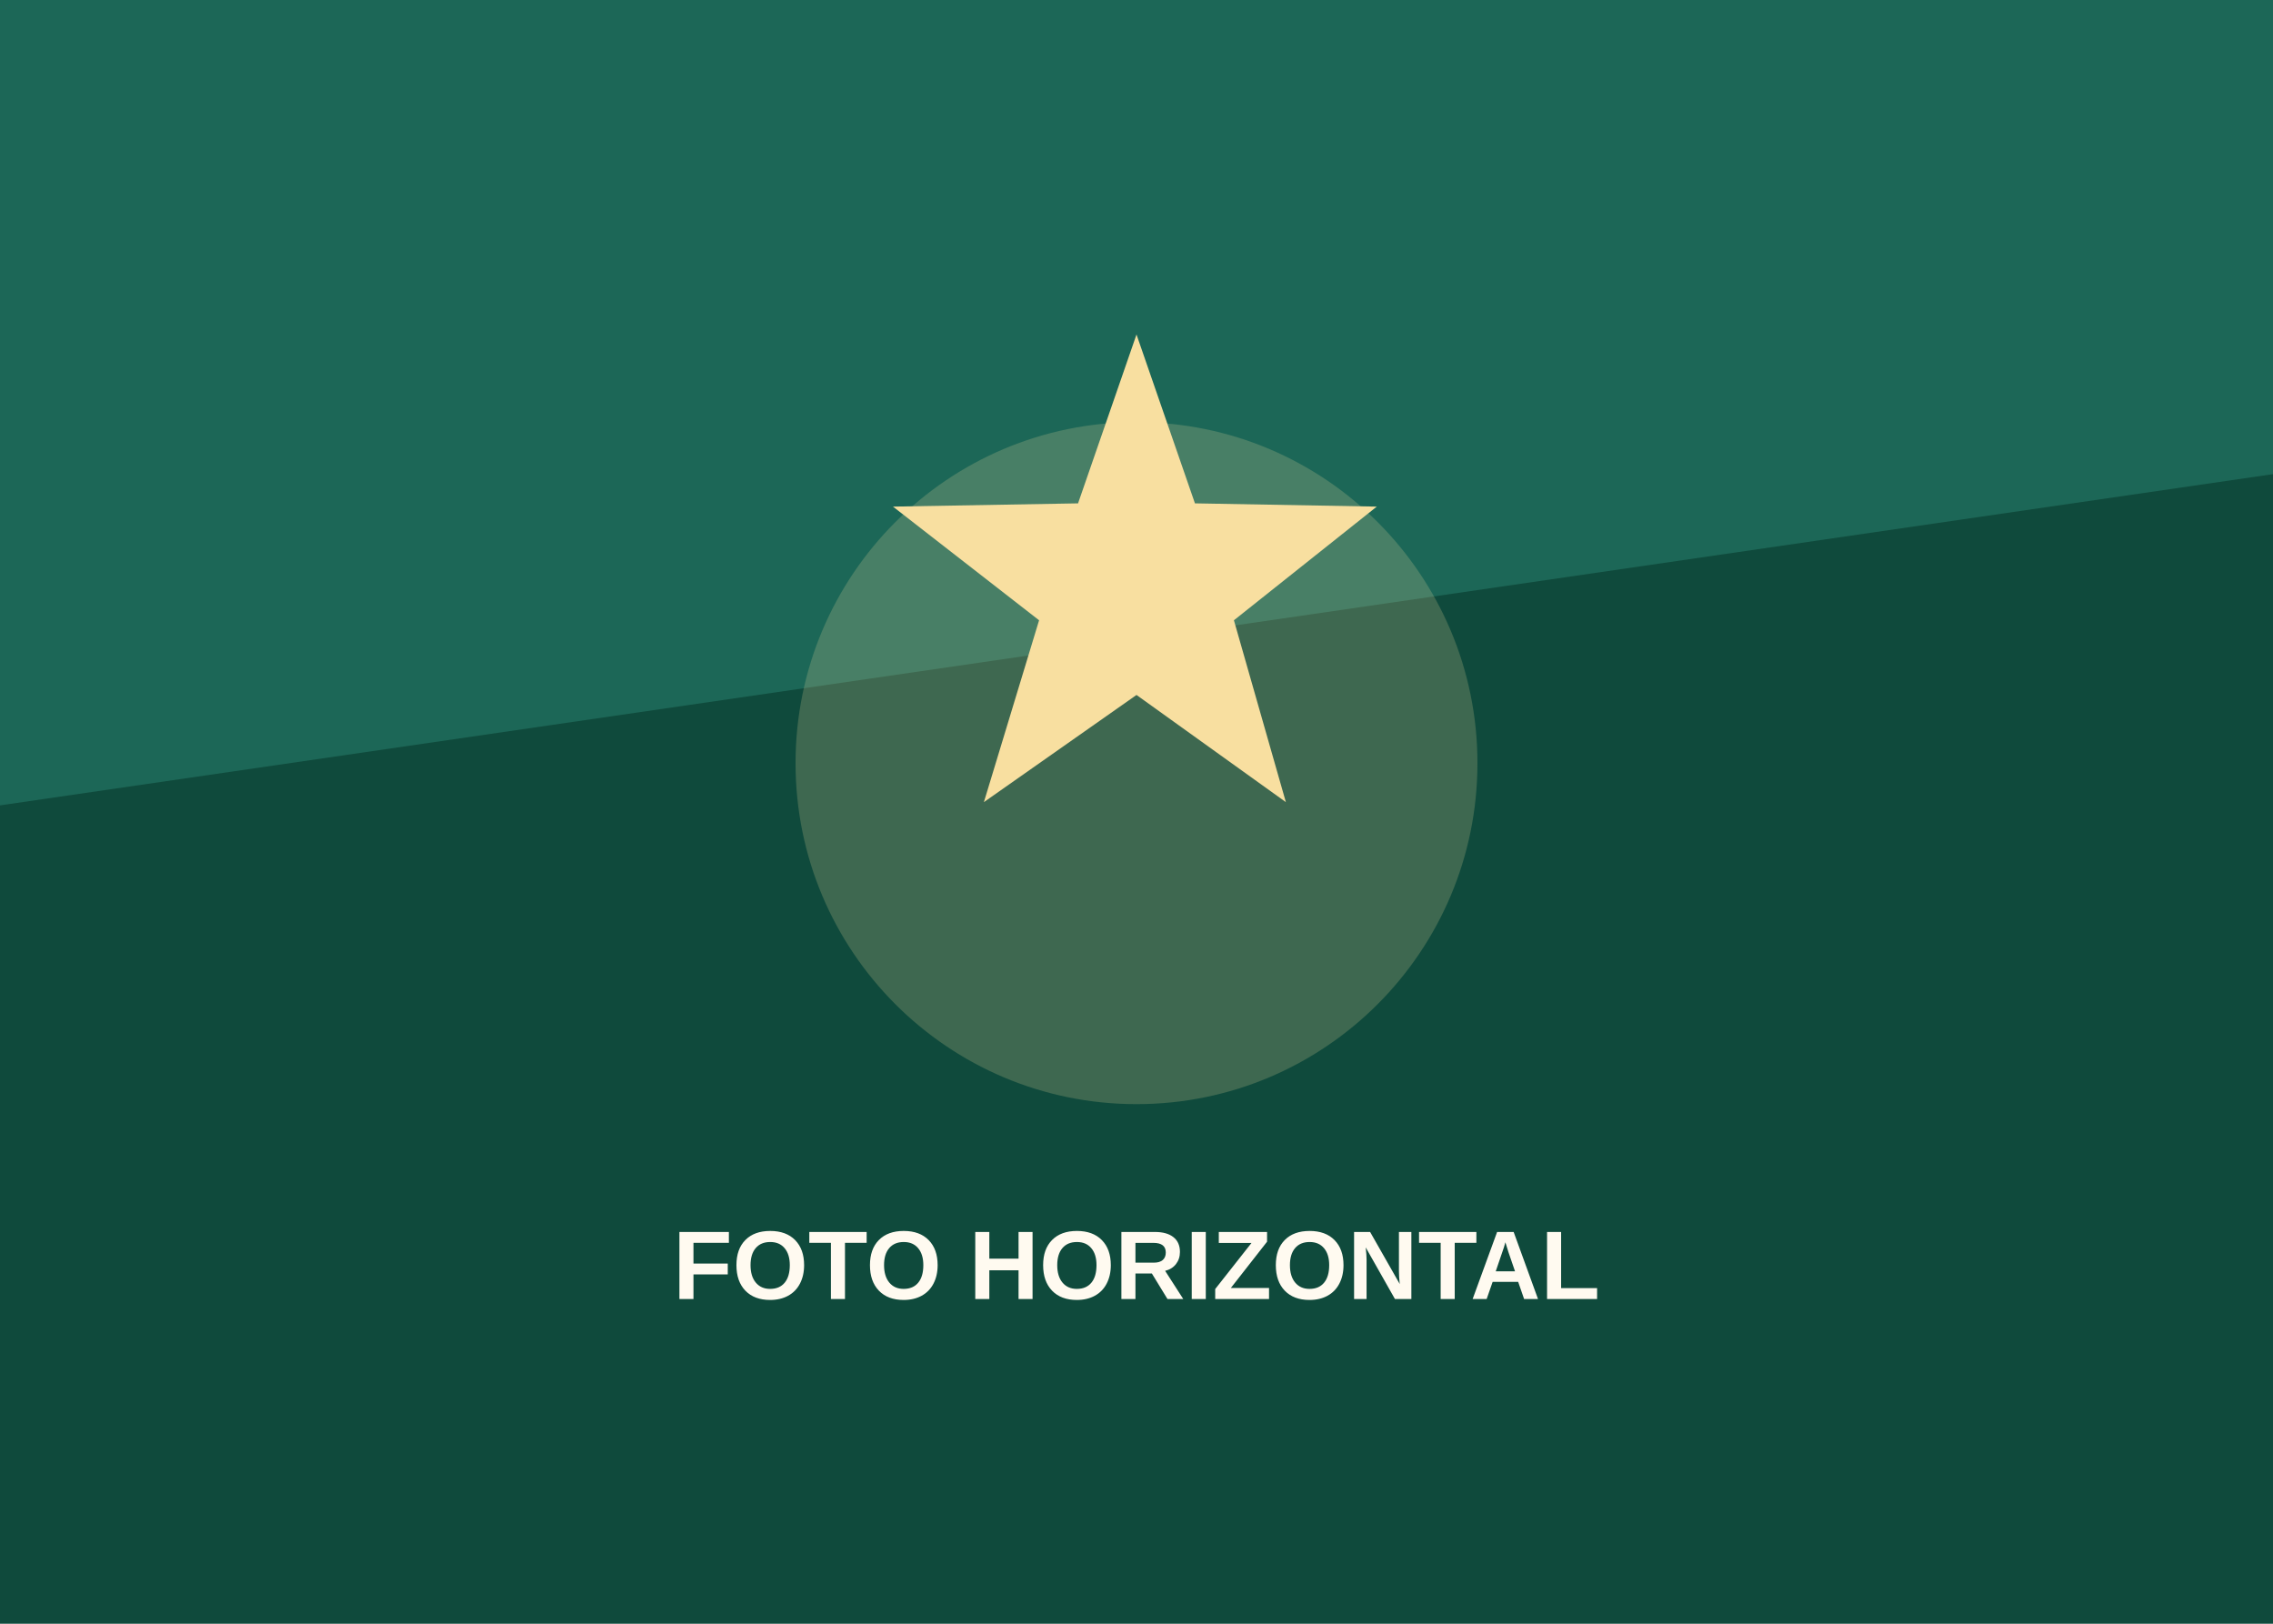
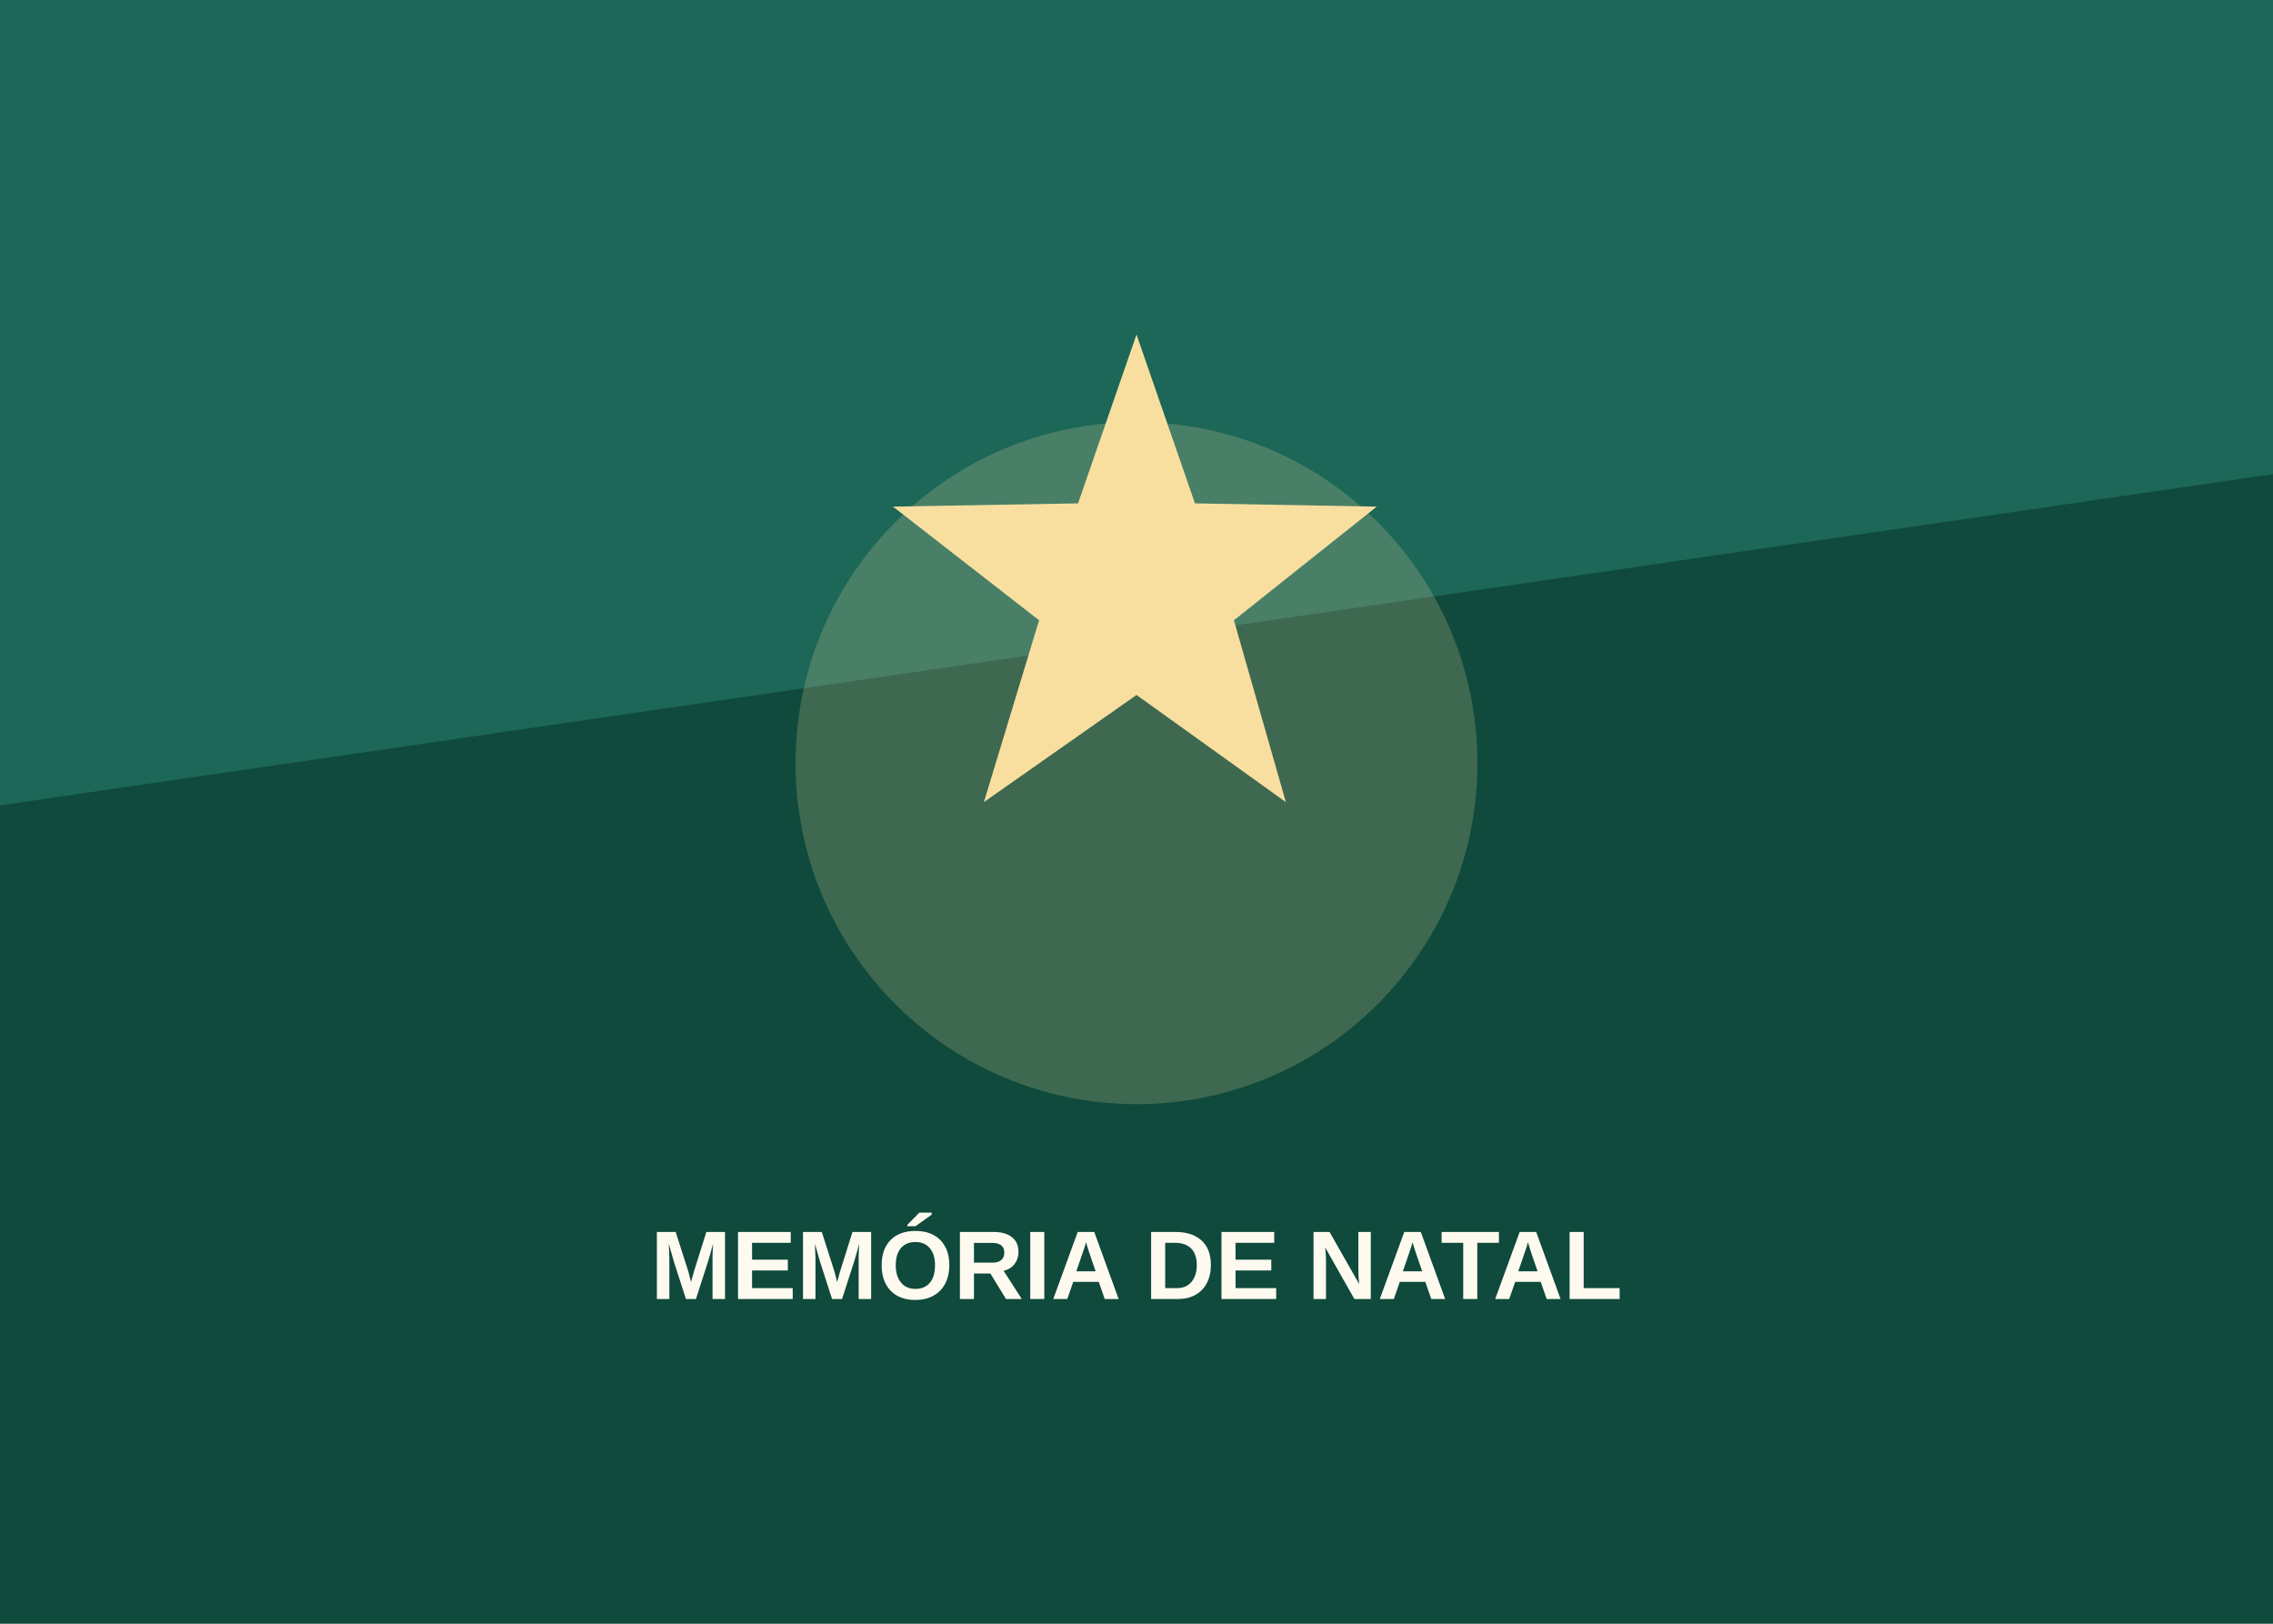
- <svg xmlns="http://www.w3.org/2000/svg" width="700" height="500" viewBox="0 0 700 500" role="img" aria-label="Foto de teste horizontal">
+ <svg xmlns="http://www.w3.org/2000/svg" width="700" height="500" viewBox="0 0 700 500" role="img" aria-label="Foto de teste de Natal">
  <rect width="700" height="500" fill="#0f4a3c" />
  <path d="M0 0h700v146L0 248z" fill="#247765" opacity=".65" />
  <circle cx="350" cy="235" r="105" fill="#f8dfa0" opacity=".2" />
  <path d="m350 103 18 52 56 1-44 35 16 56-46-33-47 33 17-56-45-35 57-1z" fill="#f8dfa0" />
-   <text x="350" y="400" fill="#fffaf0" font-family="Arial, sans-serif" font-size="30" font-weight="700" text-anchor="middle">FOTO HORIZONTAL</text>
+   <text x="350" y="400" fill="#fffaf0" font-family="Arial, sans-serif" font-size="30" font-weight="700" text-anchor="middle">MEMÓRIA DE NATAL</text>
</svg>
